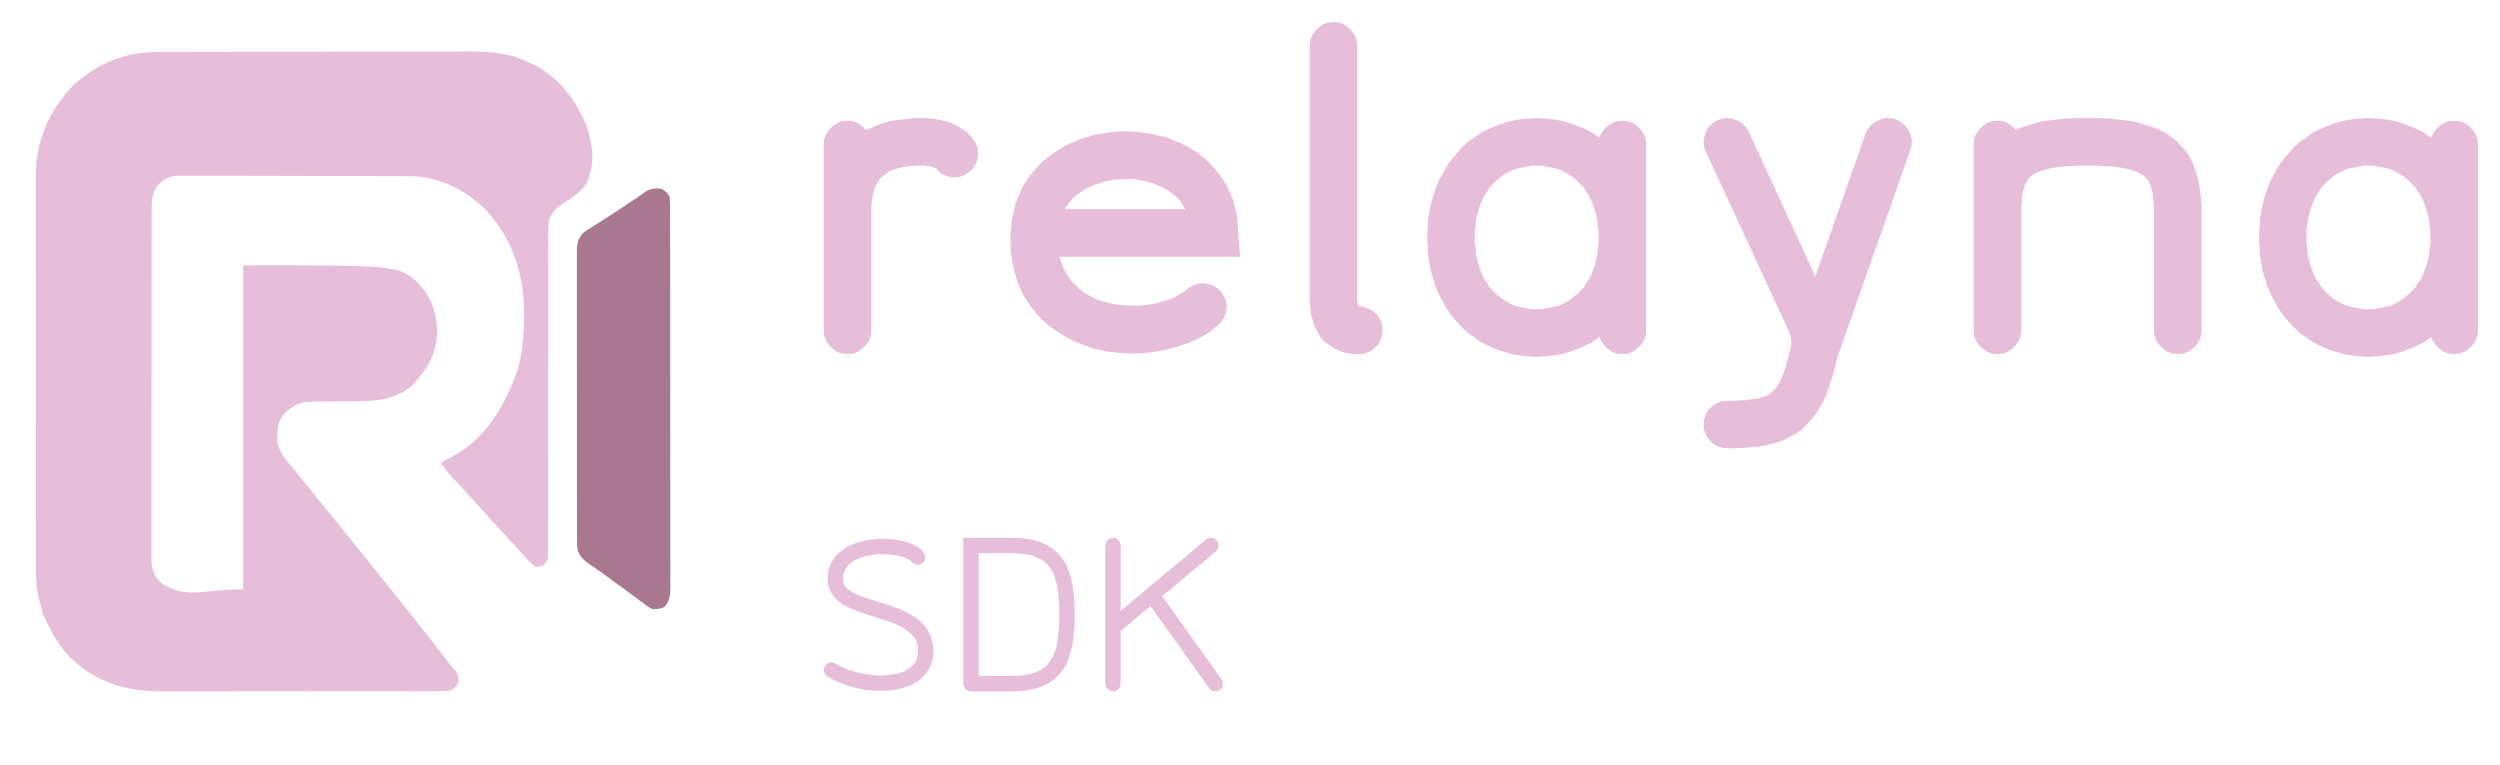
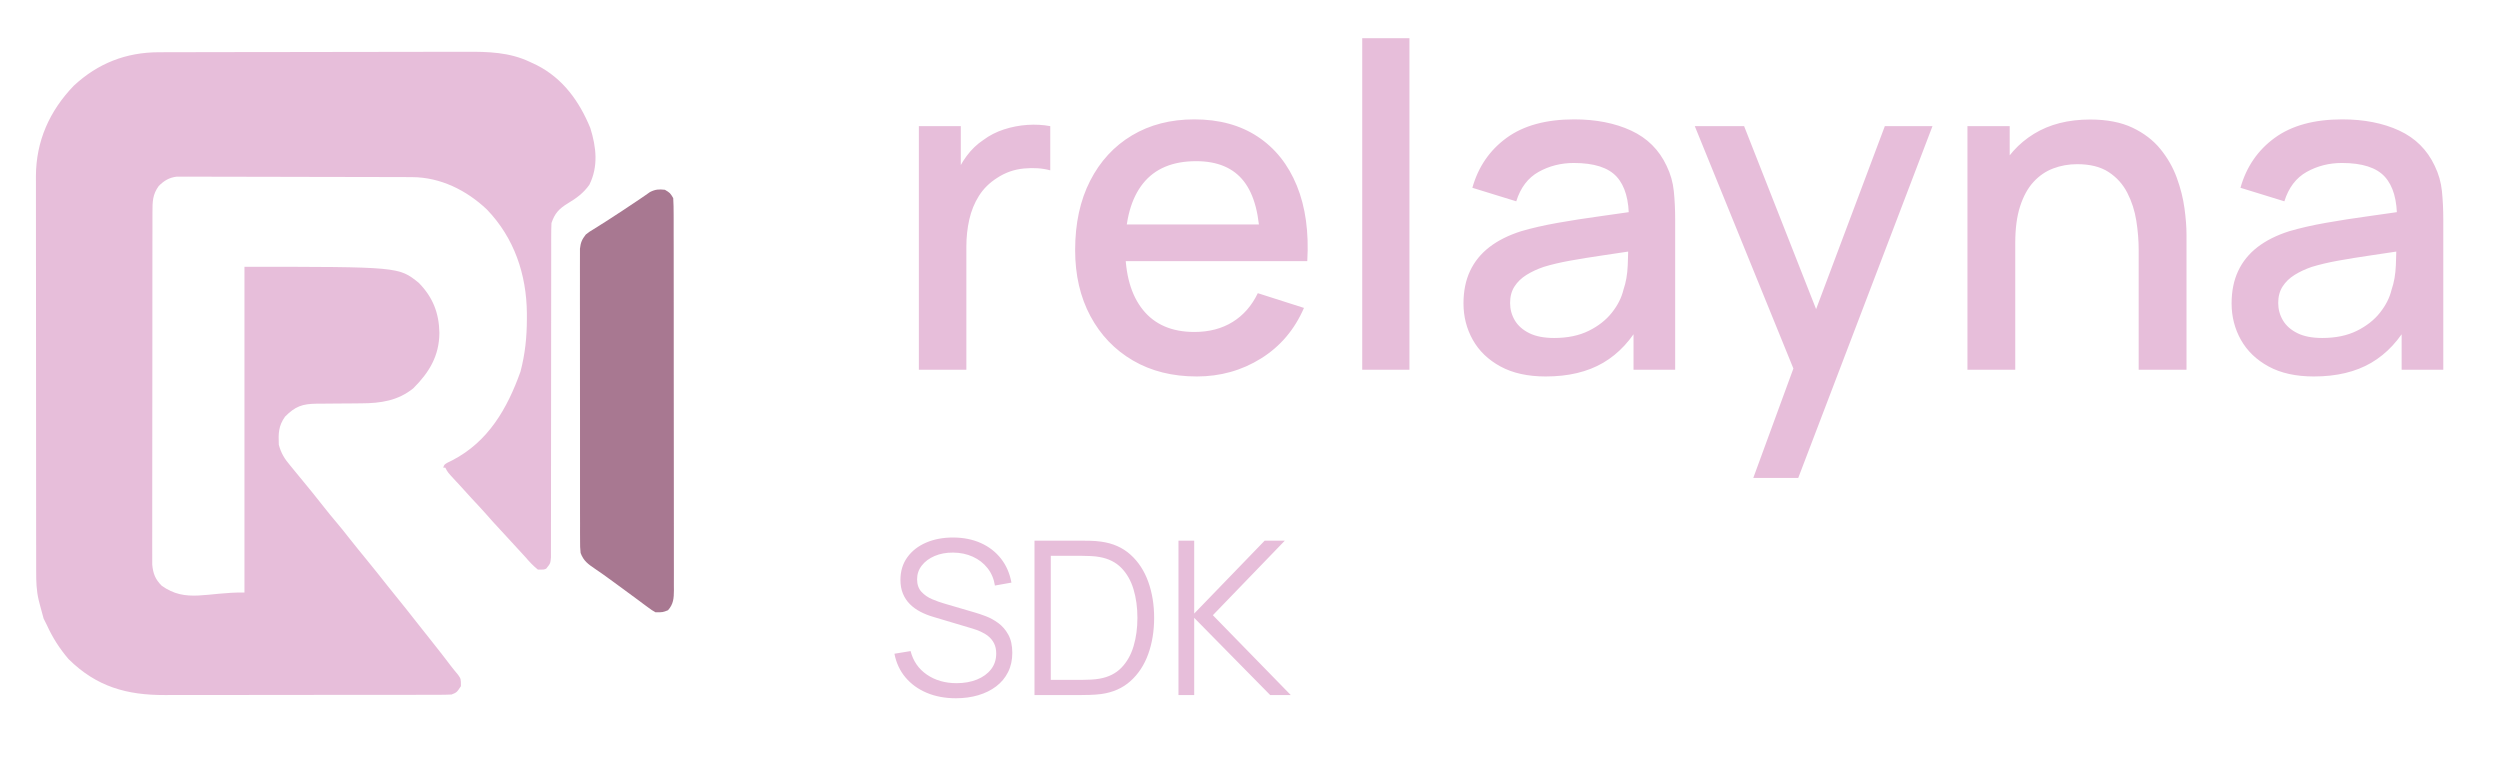
- <svg xmlns="http://www.w3.org/2000/svg" viewBox="0 0 339.907 104" role="img" aria-label="relayna SDK">
+ <svg xmlns="http://www.w3.org/2000/svg" viewBox="0 0 338.11 104" role="img" aria-label="relayna SDK">
  <g transform="translate(0 2.5) scale(1.5)">
    <g>
      <path id="frame" fill="#E7BEDA" d="M14.313 3.044C14.442 3.043 14.57 3.043 14.703 3.043C15.134 3.041 15.565 3.041 15.996 3.04C16.305 3.039 16.614 3.039 16.923 3.038C17.938 3.035 18.953 3.034 19.968 3.033C20.319 3.032 20.669 3.032 21.019 3.031C22.475 3.029 23.932 3.027 25.389 3.026C27.473 3.025 29.558 3.022 31.642 3.016C33.109 3.013 34.576 3.011 36.044 3.01C36.919 3.01 37.794 3.009 38.67 3.006C39.495 3.003 40.319 3.002 41.144 3.003C41.445 3.003 41.746 3.003 42.047 3.001C44.026 2.991 45.929 3.043 47.751 3.903C47.962 4.001 48.173 4.1 48.39 4.202C50.758 5.404 52.234 7.468 53.223 9.873C53.762 11.591 53.963 13.342 53.135 14.998C52.604 15.745 51.981 16.197 51.205 16.664C50.413 17.147 50.019 17.556 49.722 18.447C49.704 18.856 49.698 19.266 49.698 19.676C49.698 19.802 49.697 19.927 49.697 20.056C49.697 20.477 49.697 20.899 49.698 21.32C49.697 21.621 49.697 21.923 49.697 22.225C49.696 22.875 49.696 23.524 49.696 24.174C49.696 25.201 49.695 26.228 49.693 27.255C49.689 30.175 49.687 33.096 49.686 36.016C49.686 37.629 49.684 39.241 49.681 40.854C49.679 41.875 49.679 42.897 49.68 43.918C49.68 44.553 49.679 45.188 49.677 45.822C49.676 46.117 49.676 46.412 49.677 46.707C49.678 47.109 49.677 47.511 49.675 47.912C49.675 48.137 49.675 48.362 49.675 48.594C49.628 49.13 49.628 49.13 49.252 49.599C49.065 49.693 49.065 49.693 48.502 49.693C48.061 49.34 47.743 48.993 47.376 48.567C46.846 47.986 46.314 47.408 45.781 46.831C44.308 45.236 44.308 45.236 43.875 44.737C43.439 44.242 42.987 43.763 42.537 43.282C42.142 42.859 41.756 42.429 41.371 41.998C41.28 41.901 41.19 41.804 41.096 41.704C40.358 40.911 40.358 40.911 40.151 40.497C40.089 40.497 40.027 40.497 39.963 40.497C40.057 40.216 40.057 40.216 40.372 40.036C40.508 39.97 40.644 39.903 40.784 39.834C44.023 38.158 45.744 35.164 46.93 31.835C47.348 30.239 47.503 28.727 47.505 27.079C47.505 26.916 47.505 26.753 47.505 26.585C47.475 23.078 46.362 19.78 43.904 17.227C42.071 15.486 39.707 14.312 37.155 14.304C36.965 14.303 36.775 14.302 36.579 14.301C36.475 14.301 36.475 14.301 35.95 14.3C35.73 14.299 35.511 14.299 35.285 14.298C34.559 14.295 33.832 14.294 33.105 14.292C32.855 14.292 32.605 14.291 32.354 14.291C31.313 14.289 30.272 14.287 29.231 14.286C27.74 14.284 26.248 14.281 24.757 14.276C23.708 14.273 22.659 14.271 21.61 14.27C20.983 14.27 20.357 14.268 19.73 14.266C19.032 14.263 18.333 14.263 17.634 14.263C17.427 14.262 17.22 14.26 17.006 14.259C16.815 14.259 16.625 14.26 16.429 14.261C16.264 14.261 16.098 14.26 15.928 14.26C15.246 14.347 14.793 14.622 14.312 15.104C13.748 15.882 13.748 16.525 13.747 17.456C13.746 17.594 13.746 17.732 13.745 17.874C13.744 18.336 13.744 18.799 13.745 19.261C13.744 19.593 13.743 19.924 13.742 20.256C13.74 21.156 13.74 22.057 13.74 22.958C13.74 23.709 13.739 24.461 13.739 25.212C13.737 26.985 13.736 28.758 13.737 30.531C13.738 32.361 13.736 34.19 13.732 36.02C13.729 37.59 13.728 39.161 13.728 40.731C13.729 41.669 13.728 42.607 13.726 43.545C13.724 44.428 13.724 45.31 13.726 46.192C13.726 46.516 13.726 46.84 13.724 47.164C13.723 47.606 13.724 48.047 13.726 48.489C13.726 48.737 13.726 48.984 13.726 49.239C13.799 50.046 14.003 50.568 14.576 51.141C16.784 52.73 18.683 51.709 22.041 51.757C22.041 42.065 22.041 32.373 22.041 22.388C35.959 22.388 35.959 22.388 37.752 23.83C39.026 25.122 39.587 26.559 39.617 28.352C39.6 30.434 38.696 31.912 37.266 33.343C35.875 34.468 34.319 34.691 32.59 34.699C32.296 34.702 32.002 34.705 31.709 34.708C31.247 34.711 30.785 34.715 30.323 34.717C29.876 34.72 29.43 34.724 28.983 34.729C28.914 34.729 28.914 34.729 28.566 34.73C27.26 34.745 26.621 34.967 25.701 35.899C25.104 36.728 25.095 37.421 25.138 38.433C25.346 39.206 25.656 39.702 26.17 40.309C26.377 40.561 26.584 40.814 26.791 41.066C26.906 41.204 27.02 41.342 27.137 41.485C27.845 42.343 28.547 43.204 29.231 44.08C29.563 44.505 29.902 44.92 30.252 45.33C30.692 45.846 31.113 46.374 31.53 46.91C32.018 47.531 32.52 48.142 33.02 48.754C33.69 49.576 34.355 50.4 35.008 51.235C35.295 51.6 35.588 51.96 35.882 52.32C36.437 53.002 36.982 53.691 37.524 54.384C38.048 55.054 38.574 55.721 39.107 56.384C39.624 57.029 40.127 57.682 40.626 58.341C40.845 58.627 41.074 58.906 41.306 59.181C41.558 59.545 41.558 59.545 41.558 60.202C41.183 60.765 41.183 60.765 40.714 60.953C40.342 60.971 39.97 60.977 39.598 60.978C39.362 60.978 39.127 60.979 38.884 60.98C38.622 60.98 38.36 60.98 38.098 60.98C37.822 60.98 37.547 60.981 37.272 60.982C36.523 60.983 35.774 60.984 35.025 60.984C34.557 60.984 34.088 60.984 33.62 60.985C31.985 60.987 30.35 60.987 28.715 60.987C27.193 60.987 25.671 60.989 24.149 60.992C22.842 60.995 21.534 60.996 20.226 60.995C19.446 60.995 18.666 60.996 17.885 60.998C17.15 61 16.415 61 15.679 60.998C15.411 60.998 15.142 60.999 14.873 61C11.429 61.013 8.704 60.251 6.184 57.762C5.362 56.8 4.736 55.816 4.213 54.666C4.167 54.573 4.167 54.573 3.932 54.103C3.828 53.745 3.731 53.385 3.639 53.024C3.59 52.835 3.541 52.646 3.491 52.452C3.281 51.582 3.261 50.758 3.262 49.868C3.261 49.712 3.261 49.556 3.261 49.396C3.26 48.871 3.26 48.346 3.26 47.822C3.259 47.446 3.259 47.071 3.258 46.695C3.257 45.674 3.256 44.652 3.256 43.631C3.256 42.992 3.256 42.354 3.255 41.716C3.254 39.719 3.253 37.722 3.252 35.725C3.252 33.42 3.25 31.115 3.248 28.81C3.246 27.028 3.245 25.247 3.245 23.465C3.244 22.401 3.244 21.337 3.242 20.273C3.241 19.272 3.241 18.27 3.241 17.268C3.241 16.901 3.241 16.535 3.24 16.168C3.239 15.665 3.239 15.163 3.24 14.661C3.24 14.517 3.239 14.373 3.238 14.224C3.252 11.052 4.459 8.341 6.653 6.061C8.831 4.039 11.36 3.05 14.313 3.044Z" />
      <path id="leaf" fill="#A87891" d="M59.949 15.444C60.419 15.726 60.419 15.726 60.7 16.195C60.728 16.676 60.739 17.146 60.737 17.628C60.738 17.777 60.738 17.925 60.739 18.078C60.74 18.578 60.74 19.078 60.739 19.578C60.74 19.936 60.741 20.293 60.742 20.651C60.744 21.623 60.744 22.596 60.744 23.569C60.744 24.38 60.745 25.192 60.746 26.003C60.747 27.916 60.748 29.83 60.747 31.744C60.746 33.719 60.748 35.695 60.752 37.671C60.755 39.366 60.756 41.061 60.756 42.755C60.755 43.768 60.756 44.781 60.758 45.794C60.76 46.747 60.76 47.699 60.758 48.651C60.758 49.001 60.758 49.351 60.76 49.701C60.761 50.178 60.76 50.655 60.758 51.132C60.76 51.271 60.761 51.411 60.762 51.554C60.756 52.282 60.723 52.794 60.231 53.352C59.762 53.54 59.762 53.54 59.105 53.54C58.755 53.34 58.755 53.34 58.378 53.059C58.238 52.956 58.098 52.853 57.954 52.747C57.807 52.637 57.661 52.527 57.51 52.414C57.215 52.197 56.919 51.98 56.624 51.763C56.476 51.653 56.328 51.543 56.175 51.431C55.736 51.107 55.295 50.786 54.853 50.467C54.716 50.367 54.578 50.268 54.437 50.165C54.178 49.981 53.917 49.799 53.653 49.622C53.026 49.197 52.613 48.906 52.349 48.191C52.301 47.664 52.301 47.664 52.301 47.045C52.3 46.809 52.298 46.574 52.297 46.332C52.298 46.072 52.298 45.811 52.299 45.551C52.298 45.277 52.297 45.002 52.296 44.728C52.294 43.983 52.295 43.239 52.295 42.494C52.296 41.872 52.295 41.25 52.295 40.629C52.293 39.162 52.293 37.696 52.295 36.229C52.297 34.716 52.295 33.203 52.292 31.689C52.289 30.39 52.289 29.091 52.29 27.792C52.29 27.016 52.29 26.24 52.288 25.464C52.286 24.735 52.287 24.005 52.289 23.276C52.289 23.008 52.289 22.74 52.288 22.472C52.286 22.107 52.288 21.742 52.29 21.376C52.29 21.172 52.29 20.967 52.29 20.756C52.353 20.195 52.473 19.92 52.818 19.479C53.117 19.242 53.117 19.242 53.475 19.027C54.244 18.552 55.001 18.064 55.756 17.567C55.874 17.491 55.991 17.414 56.112 17.335C56.643 16.988 57.171 16.638 57.694 16.278C57.775 16.223 57.775 16.223 58.184 15.943C58.254 15.894 58.254 15.894 58.605 15.648C59.094 15.402 59.408 15.385 59.949 15.444Z" />
    </g>
  </g>
-   <path fill="#E7BEDA" d="M112 44.907V19.653L112.061 18.921L112.305 18.25L112.732 17.64L113.22 17.152L113.83 16.725L114.501 16.481L115.233 16.42L115.965 16.481L116.636 16.725L117.246 17.152L117.734 17.64L118.161 18.25L118.405 18.921L118.466 19.653V44.907L118.405 45.639L118.161 46.31L117.734 46.92L117.246 47.408L116.636 47.835L115.965 48.079L115.233 48.14L114.501 48.079L113.83 47.835L113.22 47.408L112.732 46.92L112.305 46.31L112.061 45.639ZM112 28.681V27.766L112.122 26.79L112.244 25.814L112.427 24.899L112.61 24.045L112.915 23.13L113.281 22.337L113.708 21.483L114.257 20.751L114.806 20.019L115.416 19.348L116.148 18.738L116.88 18.189L117.673 17.701L118.527 17.335L119.381 16.969L120.296 16.664L121.211 16.42L122.187 16.298L123.224 16.176L124.261 16.054H125.298H125.664H126.03L126.396 16.115H126.762L127.067 16.176L127.433 16.237L127.799 16.298L128.104 16.359L128.47 16.481L128.775 16.542L129.141 16.664L129.446 16.786L129.751 16.908L130.056 17.091L130.361 17.274L130.666 17.457L130.971 17.64L131.276 17.823L131.581 18.067L131.825 18.372L132.069 18.616L132.252 18.86L132.679 19.47L132.923 20.141L132.984 20.873L132.923 21.605L132.679 22.276L132.313 22.886L131.764 23.374L131.154 23.801L130.483 24.045L129.751 24.106L129.019 24.045L128.348 23.801L127.738 23.435L127.25 22.886H127.189H127.25H127.189L127.128 22.825H127.067L127.006 22.764H126.945L126.823 22.703H126.701L126.579 22.642H126.457L126.335 22.581H126.213H126.03L125.847 22.52H125.664H125.481H125.298H124.505L123.834 22.581L123.163 22.642L122.553 22.764L122.065 22.886L121.577 23.069L121.15 23.191L120.784 23.374L120.479 23.618L120.174 23.801L119.93 24.045L119.686 24.228L119.503 24.533L119.32 24.777L119.137 25.143L118.954 25.509L118.832 25.936L118.71 26.363L118.588 26.912L118.527 27.461L118.466 28.071V28.803L118.344 29.535L118.1 30.206L117.734 30.816L117.185 31.304L116.575 31.67L115.904 31.914L115.172 31.975L114.44 31.853L113.769 31.609L113.159 31.243L112.671 30.694L112.305 30.084L112.061 29.413ZM165.497 44.297 164.46 45.151 163.118 45.944 161.654 46.615 160.19 47.103 158.665 47.53 157.018 47.835 155.432 48.018 153.785 48.079 152.077 47.957 150.43 47.774 148.783 47.408 147.197 46.859 145.611 46.188 144.086 45.334 142.683 44.358 141.341 43.138 140.182 41.735 139.145 40.149 138.352 38.38 137.803 36.489 137.437 34.415 137.376 32.219 137.559 29.84 138.108 27.583 138.962 25.509 140.182 23.679 141.585 22.093 143.232 20.812 145.001 19.714 146.892 18.921 148.844 18.311 150.796 18.006 152.809 17.823 154.822 17.945 156.835 18.25 158.787 18.738 160.678 19.531 162.447 20.507 164.094 21.788 165.497 23.313 166.717 25.082 167.632 27.095 168.181 29.291 168.608 34.903H141.585L140.853 34.842L140.182 34.598L139.572 34.171L139.084 33.683L138.657 33.073L138.413 32.402L138.352 31.67L138.413 30.938L138.657 30.267L139.084 29.657L139.572 29.169L140.182 28.742L140.853 28.498L141.585 28.437H161.654L161.776 30.328L161.471 29.23L161.044 28.254L160.495 27.339L159.763 26.607L158.848 25.936L157.872 25.387L156.713 24.899L155.493 24.594L154.212 24.35H152.931L151.589 24.411L150.308 24.655L149.088 25.021L147.929 25.509L146.953 26.119L146.038 26.79L145.306 27.644L144.696 28.559L144.269 29.657L143.964 30.877L143.842 32.341L143.903 33.744L144.086 35.025L144.452 36.123L144.879 37.038L145.428 37.892L146.038 38.624L146.77 39.295L147.563 39.905L148.478 40.393L149.393 40.82L150.491 41.125L151.589 41.369L152.687 41.491L153.846 41.552H155.005L156.103 41.43L157.201 41.247L158.238 40.942L159.214 40.637L160.068 40.21L160.8 39.783L161.593 39.173L162.203 38.807L162.874 38.563L163.606 38.502L164.338 38.624L165.009 38.868L165.619 39.234L166.107 39.783L166.473 40.393L166.717 41.064L166.778 41.796L166.656 42.528L166.412 43.199L166.046 43.809ZM184.529 6.233V40.21V40.637V40.942L184.59 41.247L184.651 41.491V41.674L184.712 41.796V41.918H184.773H184.712V41.857L184.651 41.796L184.529 41.735L184.468 41.674H184.407L184.346 41.613L184.407 41.674H184.468H184.529H184.651H184.834L185.566 41.796L186.237 42.04L186.847 42.406L187.335 42.955L187.701 43.565L187.945 44.236L188.006 44.968L187.884 45.7L187.64 46.371L187.274 46.981L186.725 47.469L186.115 47.835L185.444 48.079L184.712 48.14H184.407H183.98L183.553 48.079L183.126 48.018L182.699 47.896L182.211 47.713L181.723 47.53L181.235 47.286L180.808 46.981L180.32 46.615L179.893 46.249L179.527 45.822L179.222 45.334L178.978 44.785L178.734 44.297L178.551 43.748L178.368 43.199L178.246 42.65L178.185 42.04L178.124 41.491L178.063 40.881V40.21V6.233L178.124 5.501L178.368 4.83L178.795 4.22L179.283 3.732L179.893 3.305L180.564 3.061L181.296 3L182.028 3.061L182.699 3.305L183.309 3.732L183.797 4.22L184.224 4.83L184.468 5.501ZM223.752 33.5 223.691 34.659 223.508 35.879 223.264 36.977 222.959 38.075 222.593 39.173 222.166 40.149 221.617 41.125 221.068 42.101 220.458 42.955 219.726 43.809 218.994 44.602 218.201 45.334 217.286 45.944 216.432 46.554 215.456 47.042 214.419 47.469 213.382 47.835 212.345 48.14 211.247 48.323 210.088 48.445 208.929 48.506 207.77 48.445 206.611 48.323 205.513 48.14 204.476 47.835 203.439 47.469 202.402 47.042 201.426 46.554 200.572 45.944 199.657 45.334 198.864 44.602 198.132 43.809 197.4 42.955 196.79 42.101 196.241 41.125 195.692 40.149 195.265 39.173 194.899 38.075 194.594 36.977 194.35 35.879 194.167 34.659 194.106 33.5 194.045 32.28 194.106 31.06 194.167 29.901 194.35 28.681 194.594 27.583 194.899 26.485 195.265 25.387 195.692 24.411 196.241 23.435 196.79 22.459 197.4 21.605 198.132 20.751 198.864 19.958 199.657 19.226 200.572 18.616 201.426 18.006 202.402 17.518 203.439 17.091 204.476 16.725 205.513 16.42 206.611 16.237 207.77 16.115 208.929 16.054 210.088 16.115 211.247 16.237 212.345 16.42 213.382 16.725 214.419 17.091 215.456 17.518 216.432 18.006 217.286 18.616 218.201 19.226 218.994 19.958 219.726 20.751 220.458 21.605 221.068 22.459 221.617 23.435 222.166 24.411 222.593 25.387 222.959 26.485 223.264 27.583 223.508 28.681 223.691 29.901 223.752 31.06 223.813 32.28ZM217.347 32.28V31.426L217.225 30.633L217.164 29.84L216.981 29.108L216.798 28.437L216.554 27.766L216.31 27.156L216.005 26.546L215.639 26.058L215.334 25.509L214.907 25.082L214.541 24.655L214.053 24.289L213.626 23.923L213.138 23.618L212.589 23.313L212.101 23.069L211.491 22.886L210.881 22.764L210.271 22.642L209.6 22.52H208.929H208.258L207.587 22.642L206.977 22.764L206.367 22.886L205.757 23.069L205.269 23.313L204.72 23.618L204.232 23.923L203.805 24.289L203.317 24.655L202.951 25.082L202.524 25.509L202.219 26.058L201.853 26.546L201.548 27.156L201.304 27.766L201.06 28.437L200.877 29.108L200.694 29.84L200.633 30.633L200.511 31.426V32.28V33.134L200.633 33.927L200.694 34.72L200.877 35.452L201.06 36.123L201.304 36.794L201.548 37.404L201.853 38.014L202.219 38.502L202.524 39.051L202.951 39.478L203.317 39.905L203.805 40.271L204.232 40.637L204.72 40.942L205.269 41.247L205.757 41.491L206.367 41.674L206.977 41.796L207.587 41.918L208.258 42.04H208.929H209.6L210.271 41.918L210.881 41.796L211.491 41.674L212.101 41.491L212.589 41.247L213.138 40.942L213.626 40.637L214.053 40.271L214.541 39.905L214.907 39.478L215.334 39.051L215.639 38.502L216.005 38.014L216.31 37.404L216.554 36.794L216.798 36.123L216.981 35.452L217.164 34.72L217.225 33.927L217.347 33.134ZM217.347 44.907V19.653L217.408 18.921L217.652 18.25L218.079 17.64L218.567 17.152L219.177 16.725L219.848 16.481L220.58 16.42L221.312 16.481L221.983 16.725L222.593 17.152L223.081 17.64L223.508 18.25L223.752 18.921L223.813 19.653V44.907L223.752 45.639L223.508 46.31L223.081 46.92L222.593 47.408L221.983 47.835L221.312 48.079L220.58 48.14L219.848 48.079L219.177 47.835L218.567 47.408L218.079 46.92L217.652 46.31L217.408 45.639ZM237.782 17.945 249.128 42.589 249.25 42.833 249.372 43.077 249.433 43.321 249.555 43.565 249.616 43.809 249.677 44.114 249.738 44.358 249.799 44.602 249.86 44.846 249.921 45.151 249.982 45.395V45.639V45.944L250.043 46.188V46.493V46.737V46.981L249.982 47.286V47.53L249.921 47.774V48.079L249.86 48.384L249.555 49.604L249.311 50.702L248.945 51.8L248.64 52.776L248.274 53.752L247.847 54.667L247.359 55.521L246.871 56.314L246.261 57.107L245.59 57.778L244.919 58.449L244.126 58.998L243.333 59.425L242.479 59.852L241.625 60.157L240.71 60.401L239.795 60.584L238.88 60.767L237.904 60.828L236.928 60.889L235.891 60.95H234.915L234.183 60.889L233.451 60.645L232.841 60.279L232.353 59.73L231.926 59.12L231.682 58.449L231.621 57.778L231.682 57.046L231.926 56.314L232.292 55.704L232.841 55.216L233.451 54.789L234.122 54.545L234.793 54.484H235.769L236.623 54.423H237.355L238.026 54.301L238.636 54.24L239.185 54.118L239.612 53.996L239.978 53.874L240.344 53.691L240.588 53.569L240.832 53.386L241.076 53.142L241.32 52.898L241.564 52.593L241.808 52.227L242.052 51.739L242.296 51.19L242.54 50.58L242.784 49.848L243.028 48.994L243.272 48.079L243.516 47.042V46.92L243.577 46.859V46.798V46.676V46.615V46.554V46.432V46.371V46.31L243.516 46.188V46.127V46.066V45.944L243.455 45.883V45.761V45.7L243.394 45.578L243.333 45.456V45.395L243.272 45.273V45.151L231.926 20.629L231.682 19.958L231.621 19.226L231.743 18.494L231.987 17.823L232.353 17.213L232.902 16.725L233.512 16.359L234.183 16.115L234.915 16.054L235.647 16.176L236.318 16.42L236.928 16.786L237.416 17.335ZM259.742 20.385 249.738 48.811 249.433 49.421 248.945 50.031 248.396 50.458 247.725 50.763 247.054 50.946H246.322L245.59 50.763L244.98 50.458L244.37 49.97L243.943 49.421L243.638 48.75L243.455 48.079V47.347L243.638 46.615L253.642 18.189L253.947 17.579L254.435 16.969L254.984 16.542L255.655 16.237L256.326 16.054H257.058L257.79 16.237L258.4 16.542L259.01 17.03L259.437 17.579L259.742 18.25L259.925 18.921V19.653ZM268.343 44.907V19.653L268.404 18.921L268.648 18.25L269.075 17.64L269.563 17.152L270.173 16.725L270.844 16.481L271.576 16.42L272.308 16.481L272.979 16.725L273.589 17.152L274.077 17.64L274.504 18.25L274.748 18.921L274.809 19.653V44.907L274.748 45.639L274.504 46.31L274.077 46.92L273.589 47.408L272.979 47.835L272.308 48.079L271.576 48.14L270.844 48.079L270.173 47.835L269.563 47.408L269.075 46.92L268.648 46.31L268.404 45.639ZM268.343 29.169V28.193L268.404 27.156L268.526 26.18L268.648 25.204L268.831 24.228L269.136 23.313L269.441 22.398L269.868 21.483L270.417 20.629L271.088 19.897L271.759 19.165L272.613 18.494L273.467 17.945L274.382 17.518L275.358 17.152L276.395 16.847L277.493 16.542L278.652 16.359L279.811 16.237L281.092 16.115L282.434 16.054H283.837H285.24L286.582 16.115L287.863 16.237L289.022 16.359L290.181 16.542L291.279 16.847L292.316 17.152L293.292 17.518L294.207 17.945L295.061 18.494L295.915 19.165L296.586 19.897L297.257 20.629L297.806 21.483L298.233 22.398L298.538 23.313L298.843 24.228L299.026 25.204L299.148 26.18L299.27 27.156L299.331 28.193V29.23V44.907L299.27 45.639L299.026 46.31L298.599 46.92L298.111 47.408L297.501 47.835L296.83 48.079L296.098 48.14L295.366 48.079L294.695 47.835L294.085 47.408L293.597 46.92L293.17 46.31L292.926 45.639L292.865 44.907V29.23V28.376L292.804 27.644L292.743 26.912L292.682 26.302L292.56 25.814L292.438 25.326L292.255 24.96L292.133 24.655L291.95 24.411L291.828 24.228L291.584 23.984L291.34 23.801L291.035 23.618L290.669 23.435L290.181 23.252L289.571 23.069L288.9 22.886L288.107 22.764L287.192 22.642L286.216 22.581L285.057 22.52H283.837H282.617L281.458 22.581L280.482 22.642L279.567 22.764L278.774 22.886L278.103 23.069L277.493 23.252L277.005 23.435L276.639 23.618L276.334 23.801L276.09 23.984L275.846 24.228L275.724 24.411L275.541 24.655L275.419 24.96L275.236 25.326L275.114 25.814L274.992 26.302L274.931 26.912L274.87 27.644L274.809 28.376V29.291L274.687 30.023L274.443 30.694L274.077 31.304L273.528 31.792L272.918 32.158L272.247 32.402L271.515 32.463L270.783 32.341L270.112 32.097L269.502 31.731L269.014 31.182L268.648 30.572L268.404 29.901ZM336.846 33.5 336.785 34.659 336.602 35.879 336.358 36.977 336.053 38.075 335.687 39.173 335.26 40.149 334.711 41.125 334.162 42.101 333.552 42.955 332.82 43.809 332.088 44.602 331.295 45.334 330.38 45.944 329.526 46.554 328.55 47.042 327.513 47.469 326.476 47.835 325.439 48.14 324.341 48.323 323.182 48.445 322.023 48.506 320.864 48.445 319.705 48.323 318.607 48.14 317.57 47.835 316.533 47.469 315.496 47.042 314.52 46.554 313.666 45.944 312.751 45.334 311.958 44.602 311.226 43.809 310.494 42.955 309.884 42.101 309.335 41.125 308.786 40.149 308.359 39.173 307.993 38.075 307.688 36.977 307.444 35.879 307.261 34.659 307.2 33.5 307.139 32.28 307.2 31.06 307.261 29.901 307.444 28.681 307.688 27.583 307.993 26.485 308.359 25.387 308.786 24.411 309.335 23.435 309.884 22.459 310.494 21.605 311.226 20.751 311.958 19.958 312.751 19.226 313.666 18.616 314.52 18.006 315.496 17.518 316.533 17.091 317.57 16.725 318.607 16.42 319.705 16.237 320.864 16.115 322.023 16.054 323.182 16.115 324.341 16.237 325.439 16.42 326.476 16.725 327.513 17.091 328.55 17.518 329.526 18.006 330.38 18.616 331.295 19.226 332.088 19.958 332.82 20.751 333.552 21.605 334.162 22.459 334.711 23.435 335.26 24.411 335.687 25.387 336.053 26.485 336.358 27.583 336.602 28.681 336.785 29.901 336.846 31.06 336.907 32.28ZM330.441 32.28V31.426L330.319 30.633L330.258 29.84L330.075 29.108L329.892 28.437L329.648 27.766L329.404 27.156L329.099 26.546L328.733 26.058L328.428 25.509L328.001 25.082L327.635 24.655L327.147 24.289L326.72 23.923L326.232 23.618L325.683 23.313L325.195 23.069L324.585 22.886L323.975 22.764L323.365 22.642L322.694 22.52H322.023H321.352L320.681 22.642L320.071 22.764L319.461 22.886L318.851 23.069L318.363 23.313L317.814 23.618L317.326 23.923L316.899 24.289L316.411 24.655L316.045 25.082L315.618 25.509L315.313 26.058L314.947 26.546L314.642 27.156L314.398 27.766L314.154 28.437L313.971 29.108L313.788 29.84L313.727 30.633L313.605 31.426V32.28V33.134L313.727 33.927L313.788 34.72L313.971 35.452L314.154 36.123L314.398 36.794L314.642 37.404L314.947 38.014L315.313 38.502L315.618 39.051L316.045 39.478L316.411 39.905L316.899 40.271L317.326 40.637L317.814 40.942L318.363 41.247L318.851 41.491L319.461 41.674L320.071 41.796L320.681 41.918L321.352 42.04H322.023H322.694L323.365 41.918L323.975 41.796L324.585 41.674L325.195 41.491L325.683 41.247L326.232 40.942L326.72 40.637L327.147 40.271L327.635 39.905L328.001 39.478L328.428 39.051L328.733 38.502L329.099 38.014L329.404 37.404L329.648 36.794L329.892 36.123L330.075 35.452L330.258 34.72L330.319 33.927L330.441 33.134ZM330.441 44.907V19.653L330.502 18.921L330.746 18.25L331.173 17.64L331.661 17.152L332.271 16.725L332.942 16.481L333.674 16.42L334.406 16.481L335.077 16.725L335.687 17.152L336.175 17.64L336.602 18.25L336.846 18.921L336.907 19.653V44.907L336.846 45.639L336.602 46.31L336.175 46.92L335.687 47.408L335.077 47.835L334.406 48.079L333.674 48.14L332.942 48.079L332.271 47.835L331.661 47.408L331.173 46.92L330.746 46.31L330.502 45.639Z" />
-   <path fill="#E7BEDA" d="M123.977 76.426 123.803 76.252 123.629 76.107 123.339 75.962 122.933 75.788 122.469 75.643 121.947 75.527 121.367 75.44 120.729 75.382 120.091 75.353H119.424L118.786 75.411L118.148 75.527L117.539 75.643L116.959 75.846L116.437 76.049L115.973 76.31L115.567 76.629L115.248 76.948L114.987 77.325L114.784 77.731L114.668 78.195L114.61 78.717L114.668 79.152L114.784 79.5L114.987 79.819L115.306 80.109L115.741 80.428L116.263 80.718L116.901 80.979L117.597 81.24L118.38 81.501L119.192 81.762L120.033 82.023L120.874 82.284L121.744 82.603L122.585 82.922L123.397 83.328L124.18 83.763L124.905 84.285L125.572 84.923L126.123 85.648L126.558 86.489L126.819 87.446L126.906 88.49L126.848 89.36L126.645 90.172L126.326 90.926L125.891 91.593L125.369 92.144L124.789 92.637L124.122 93.014L123.426 93.333L122.672 93.565L121.889 93.739L121.106 93.855L120.294 93.913H119.453L118.612 93.884L117.771 93.797L116.959 93.652L116.147 93.478L115.335 93.246L114.581 92.985L113.856 92.695L113.131 92.347L112.522 91.999L112.348 91.883L112.174 91.68L112.087 91.477L112 91.274V91.013L112.058 90.81L112.145 90.578L112.261 90.404L112.464 90.23L112.667 90.143L112.87 90.056H113.131L113.334 90.114L113.566 90.201L114.117 90.52L114.697 90.781L115.306 91.042L115.973 91.245L116.64 91.448L117.336 91.593L118.061 91.709L118.786 91.796L119.511 91.825H120.207L120.874 91.767L121.512 91.68L122.121 91.564L122.672 91.39L123.165 91.158L123.6 90.897L123.948 90.607L124.238 90.288L124.499 89.94L124.673 89.534L124.76 89.041L124.818 88.49L124.76 87.823L124.586 87.243L124.354 86.75L124.006 86.315L123.571 85.909L123.049 85.532L122.44 85.184L121.744 84.836L121.019 84.546L120.207 84.285L119.395 84.024L118.554 83.763L117.742 83.502L116.901 83.212L116.118 82.922L115.335 82.574L114.639 82.197L113.972 81.704L113.392 81.153L112.928 80.457L112.609 79.645L112.522 78.775L112.58 77.847L112.812 77.006L113.16 76.252L113.624 75.614L114.204 75.034L114.813 74.57L115.509 74.193L116.234 73.874L116.988 73.642L117.771 73.468L118.554 73.352L119.337 73.265H120.12L120.874 73.294L121.628 73.352L122.324 73.468L123.02 73.642L123.658 73.816L124.238 74.077L124.76 74.367L125.253 74.715L125.543 75.092L125.688 75.266L125.775 75.498L125.804 75.73L125.775 75.962L125.717 76.165L125.601 76.368L125.427 76.542L125.253 76.687L125.021 76.774L124.789 76.803L124.557 76.774L124.354 76.716L124.151 76.6ZM130.966 92.956V73.12H137.52L138.39 73.149L139.202 73.207L139.956 73.323L140.681 73.468L141.377 73.671L141.986 73.932L142.595 74.251L143.117 74.599L143.61 75.005L144.045 75.469L144.451 75.962L144.799 76.513L145.089 77.064L145.321 77.673L145.524 78.311L145.698 78.978L145.843 79.645L145.93 80.37L146.017 81.124L146.075 81.907L146.104 82.719V83.56V84.401L146.075 85.213L146.017 85.996L145.93 86.75L145.843 87.475L145.698 88.142L145.524 88.809L145.321 89.447L145.089 90.056L144.799 90.607L144.451 91.158L144.045 91.651L143.61 92.115L143.117 92.521L142.595 92.869L141.986 93.188L141.377 93.449L140.681 93.652L139.956 93.797L139.202 93.913L138.39 93.971L137.52 94H132.01L131.778 93.971L131.546 93.884L131.372 93.768L131.198 93.594L131.082 93.42L130.995 93.188L130.966 92.956L130.995 92.724L131.082 92.492L131.198 92.318L131.372 92.144L131.546 92.028L131.778 91.941L132.01 91.912H137.52L138.274 91.883L138.97 91.825L139.579 91.738L140.159 91.622L140.652 91.477L141.116 91.274L141.522 91.071L141.87 90.839L142.189 90.578L142.479 90.288L142.74 89.94L142.972 89.592L143.175 89.186L143.378 88.722L143.523 88.229L143.668 87.707L143.784 87.127L143.871 86.489L143.929 85.822L143.987 85.097L144.016 84.343V83.56V82.777L143.987 82.023L143.929 81.298L143.871 80.631L143.784 79.993L143.668 79.413L143.523 78.891L143.378 78.398L143.175 77.934L142.972 77.528L142.74 77.18L142.479 76.832L142.189 76.542L141.87 76.281L141.522 76.049L141.116 75.846L140.652 75.643L140.159 75.498L139.579 75.382L138.97 75.295L138.274 75.237L137.52 75.208H133.054V92.956L133.025 93.188L132.938 93.42L132.822 93.594L132.648 93.768L132.474 93.884L132.242 93.971L132.01 94L131.778 93.971L131.546 93.884L131.372 93.768L131.198 93.594L131.082 93.42L130.995 93.188ZM150.28 92.956V74.164L150.309 73.932L150.396 73.7L150.512 73.526L150.686 73.352L150.86 73.236L151.092 73.149L151.324 73.12L151.556 73.149L151.788 73.236L151.962 73.352L152.136 73.526L152.252 73.7L152.339 73.932L152.368 74.164V92.956L152.339 93.188L152.252 93.42L152.136 93.594L151.962 93.768L151.788 93.884L151.556 93.971L151.324 94L151.092 93.971L150.86 93.884L150.686 93.768L150.512 93.594L150.396 93.42L150.309 93.188ZM165.302 74.976 151.991 86.112 151.788 86.228 151.585 86.315 151.353 86.344 151.121 86.315 150.889 86.257 150.686 86.141 150.512 85.967 150.396 85.764 150.309 85.561 150.28 85.329 150.309 85.097 150.367 84.865 150.483 84.662 150.657 84.488 163.968 73.352 164.171 73.236 164.374 73.149 164.606 73.12 164.838 73.149 165.07 73.207 165.273 73.323 165.447 73.497 165.563 73.7 165.65 73.903 165.679 74.135 165.65 74.367 165.592 74.599 165.476 74.802ZM157.675 80.573 166.085 92.347 166.201 92.55 166.259 92.782 166.288 93.014 166.259 93.246 166.172 93.449 166.027 93.652 165.853 93.797 165.65 93.913 165.418 93.971 165.186 94 164.954 93.971 164.751 93.884 164.548 93.739 164.403 93.565 155.993 81.791 155.877 81.588 155.819 81.356 155.79 81.124 155.819 80.892 155.906 80.689 156.051 80.486 156.225 80.341 156.428 80.225 156.66 80.167 156.892 80.138 157.124 80.167 157.327 80.254 157.53 80.399Z" />
+   <path fill="#E7BEDA" d="M124.27 50.0V17.06H129.943V25.051L129.15 24.014Q129.75 22.428 130.726 21.106Q131.702 19.785 132.993 18.931Q134.233 18.005 135.784 17.502Q137.334 16.999 138.951 16.892Q140.567 16.786 142.041 17.06V23.038Q140.445 22.601 138.473 22.789Q136.501 22.977 134.864 24.055Q133.308 25.041 132.398 26.485Q131.488 27.928 131.092 29.682Q130.695 31.436 130.695 33.367V50.0Z M161.856 50.915Q156.925 50.915 153.23 48.76Q149.534 46.604 147.47 42.751Q145.406 38.898 145.406 33.815Q145.406 28.416 147.435 24.451Q149.463 20.486 153.087 18.316Q156.712 16.145 161.531 16.145Q166.563 16.145 170.101 18.483Q173.639 20.822 175.393 25.122Q177.147 29.423 176.801 35.319H170.416V33.001Q170.355 27.278 168.236 24.538Q166.116 21.798 161.775 21.798Q156.997 21.798 154.587 24.812Q152.178 27.827 152.178 33.53Q152.178 38.949 154.587 41.923Q156.997 44.896 161.531 44.896Q164.52 44.896 166.706 43.544Q168.891 42.192 170.111 39.65L176.354 41.643Q174.443 46.055 170.539 48.485Q166.635 50.915 161.856 50.915ZM150.104 35.319V30.358H173.609V35.319Z M184.233 50.0V5.165H190.618V50.0Z M209.05 50.915Q205.41 50.915 202.929 49.563Q200.449 48.211 199.188 45.964Q197.928 43.717 197.928 41.033Q197.928 38.542 198.817 36.646Q199.707 34.75 201.435 33.418Q203.163 32.086 205.715 31.273Q207.891 30.632 210.671 30.139Q213.452 29.646 216.512 29.229Q219.572 28.813 222.592 28.365L220.294 29.667Q220.345 25.773 218.652 23.907Q216.959 22.042 212.852 22.042Q210.25 22.042 208.089 23.246Q205.929 24.451 205.065 27.227L199.127 25.397Q200.327 21.147 203.758 18.646Q207.189 16.145 212.893 16.145Q217.326 16.145 220.599 17.66Q223.873 19.175 225.398 22.428Q226.191 24.055 226.374 25.854Q226.557 27.654 226.557 29.707V50.0H220.924V42.477L222.022 43.432Q219.979 47.214 216.817 49.065Q213.655 50.915 209.05 50.915ZM210.189 45.71Q212.903 45.71 214.86 44.744Q216.817 43.778 218.002 42.278Q219.186 40.779 219.562 39.183Q220.07 37.719 220.142 35.879Q220.213 34.038 220.213 32.961L222.287 33.713Q219.288 34.171 216.812 34.531Q214.336 34.892 212.344 35.253Q210.351 35.614 208.786 36.092Q207.474 36.539 206.447 37.18Q205.42 37.82 204.826 38.746Q204.231 39.671 204.231 40.972Q204.231 42.253 204.871 43.331Q205.512 44.408 206.829 45.059Q208.145 45.71 210.189 45.71Z M237.12 64.64 243.484 47.275 243.586 52.399 229.21 17.06H235.88L246.616 44.347H244.664L254.912 17.06H261.357L243.2 64.64Z M289.244 50.0V33.815Q289.244 31.883 288.924 29.855Q288.604 27.827 287.709 26.083Q286.815 24.339 285.183 23.272Q283.551 22.204 280.928 22.204Q279.21 22.204 277.69 22.779Q276.17 23.353 275.021 24.604Q273.873 25.854 273.212 27.888Q272.551 29.921 272.551 32.859L268.586 31.375Q268.586 26.891 270.263 23.46Q271.941 20.029 275.087 18.097Q278.234 16.165 282.677 16.165Q286.093 16.165 288.416 17.274Q290.739 18.382 292.188 20.166Q293.637 21.95 294.399 24.045Q295.162 26.139 295.436 28.157Q295.711 30.175 295.711 31.7V50.0ZM266.085 50.0V17.06H271.799V26.576H272.551V50.0Z M312.933 50.915Q309.293 50.915 306.812 49.563Q304.332 48.211 303.071 45.964Q301.81 43.717 301.81 41.033Q301.81 38.542 302.7 36.646Q303.59 34.75 305.318 33.418Q307.046 32.086 309.598 31.273Q311.774 30.632 314.554 30.139Q317.335 29.646 320.395 29.229Q323.455 28.813 326.475 28.365L324.177 29.667Q324.228 25.773 322.535 23.907Q320.842 22.042 316.735 22.042Q314.133 22.042 311.972 23.246Q309.812 24.451 308.948 27.227L303.01 25.397Q304.21 21.147 307.641 18.646Q311.072 16.145 316.776 16.145Q321.209 16.145 324.482 17.66Q327.756 19.175 329.281 22.428Q330.074 24.055 330.257 25.854Q330.44 27.654 330.44 29.707V50.0H324.807V42.477L325.905 43.432Q323.862 47.214 320.7 49.065Q317.538 50.915 312.933 50.915ZM314.072 45.71Q316.786 45.71 318.743 44.744Q320.7 43.778 321.885 42.278Q323.069 40.779 323.445 39.183Q323.953 37.719 324.025 35.879Q324.096 34.038 324.096 32.961L326.17 33.713Q323.171 34.171 320.695 34.531Q318.219 34.892 316.227 35.253Q314.234 35.614 312.669 36.092Q311.357 36.539 310.33 37.18Q309.303 37.82 308.709 38.746Q308.114 39.671 308.114 40.972Q308.114 42.253 308.754 43.331Q309.395 44.408 310.712 45.059Q312.028 45.71 314.072 45.71Z" />
+   <path fill="#E7BEDA" d="M129.28 94.435Q127.095 94.435 125.348 93.703Q123.601 92.971 122.463 91.62Q121.324 90.269 120.967 88.413L123.151 88.055Q123.673 90.085 125.355 91.24Q127.037 92.395 129.367 92.395Q130.909 92.395 132.122 91.907Q133.335 91.419 134.034 90.52Q134.732 89.621 134.732 88.393Q134.732 87.581 134.44 87.009Q134.147 86.436 133.673 86.054Q133.2 85.672 132.632 85.421Q132.064 85.169 131.523 85.01L126.235 83.434Q125.278 83.154 124.464 82.729Q123.649 82.303 123.05 81.699Q122.45 81.095 122.115 80.285Q121.779 79.476 121.779 78.427Q121.779 76.663 122.707 75.372Q123.635 74.082 125.249 73.386Q126.863 72.69 128.922 72.695Q131.005 72.704 132.654 73.444Q134.302 74.183 135.375 75.549Q136.448 76.914 136.791 78.794L134.558 79.191Q134.345 77.837 133.558 76.837Q132.77 75.836 131.564 75.29Q130.358 74.744 128.903 74.734Q127.501 74.725 126.402 75.196Q125.302 75.667 124.667 76.484Q124.031 77.301 124.031 78.34Q124.031 79.398 124.621 80.039Q125.21 80.679 126.071 81.042Q126.931 81.404 127.743 81.636L131.832 82.835Q132.47 83.014 133.33 83.34Q134.191 83.666 135.01 84.263Q135.829 84.86 136.368 85.837Q136.907 86.813 136.907 88.297Q136.907 89.756 136.334 90.899Q135.761 92.043 134.727 92.828Q133.693 93.613 132.303 94.024Q130.914 94.435 129.28 94.435Z M139.909 94.0V73.12H146.24Q146.574 73.12 147.381 73.135Q148.188 73.149 148.927 73.255Q151.305 73.579 152.9 75.02Q154.495 76.46 155.293 78.678Q156.09 80.897 156.09 83.56Q156.09 86.233 155.293 88.451Q154.495 90.67 152.9 92.105Q151.305 93.541 148.927 93.865Q148.198 93.961 147.376 93.981Q146.554 94.0 146.24 94.0ZM142.112 91.951H146.24Q146.835 91.951 147.526 91.914Q148.217 91.878 148.715 91.786Q150.542 91.463 151.666 90.303Q152.789 89.143 153.309 87.393Q153.829 85.643 153.829 83.56Q153.829 81.453 153.304 79.703Q152.78 77.953 151.654 76.803Q150.527 75.653 148.715 75.334Q148.217 75.237 147.511 75.203Q146.806 75.169 146.24 75.169H142.112Z M159.382 94.0V73.12H161.509V82.98L171.04 73.12H173.766L164.032 83.202L174.568 94.0H171.784L161.509 83.56V94.0Z" />
</svg>
